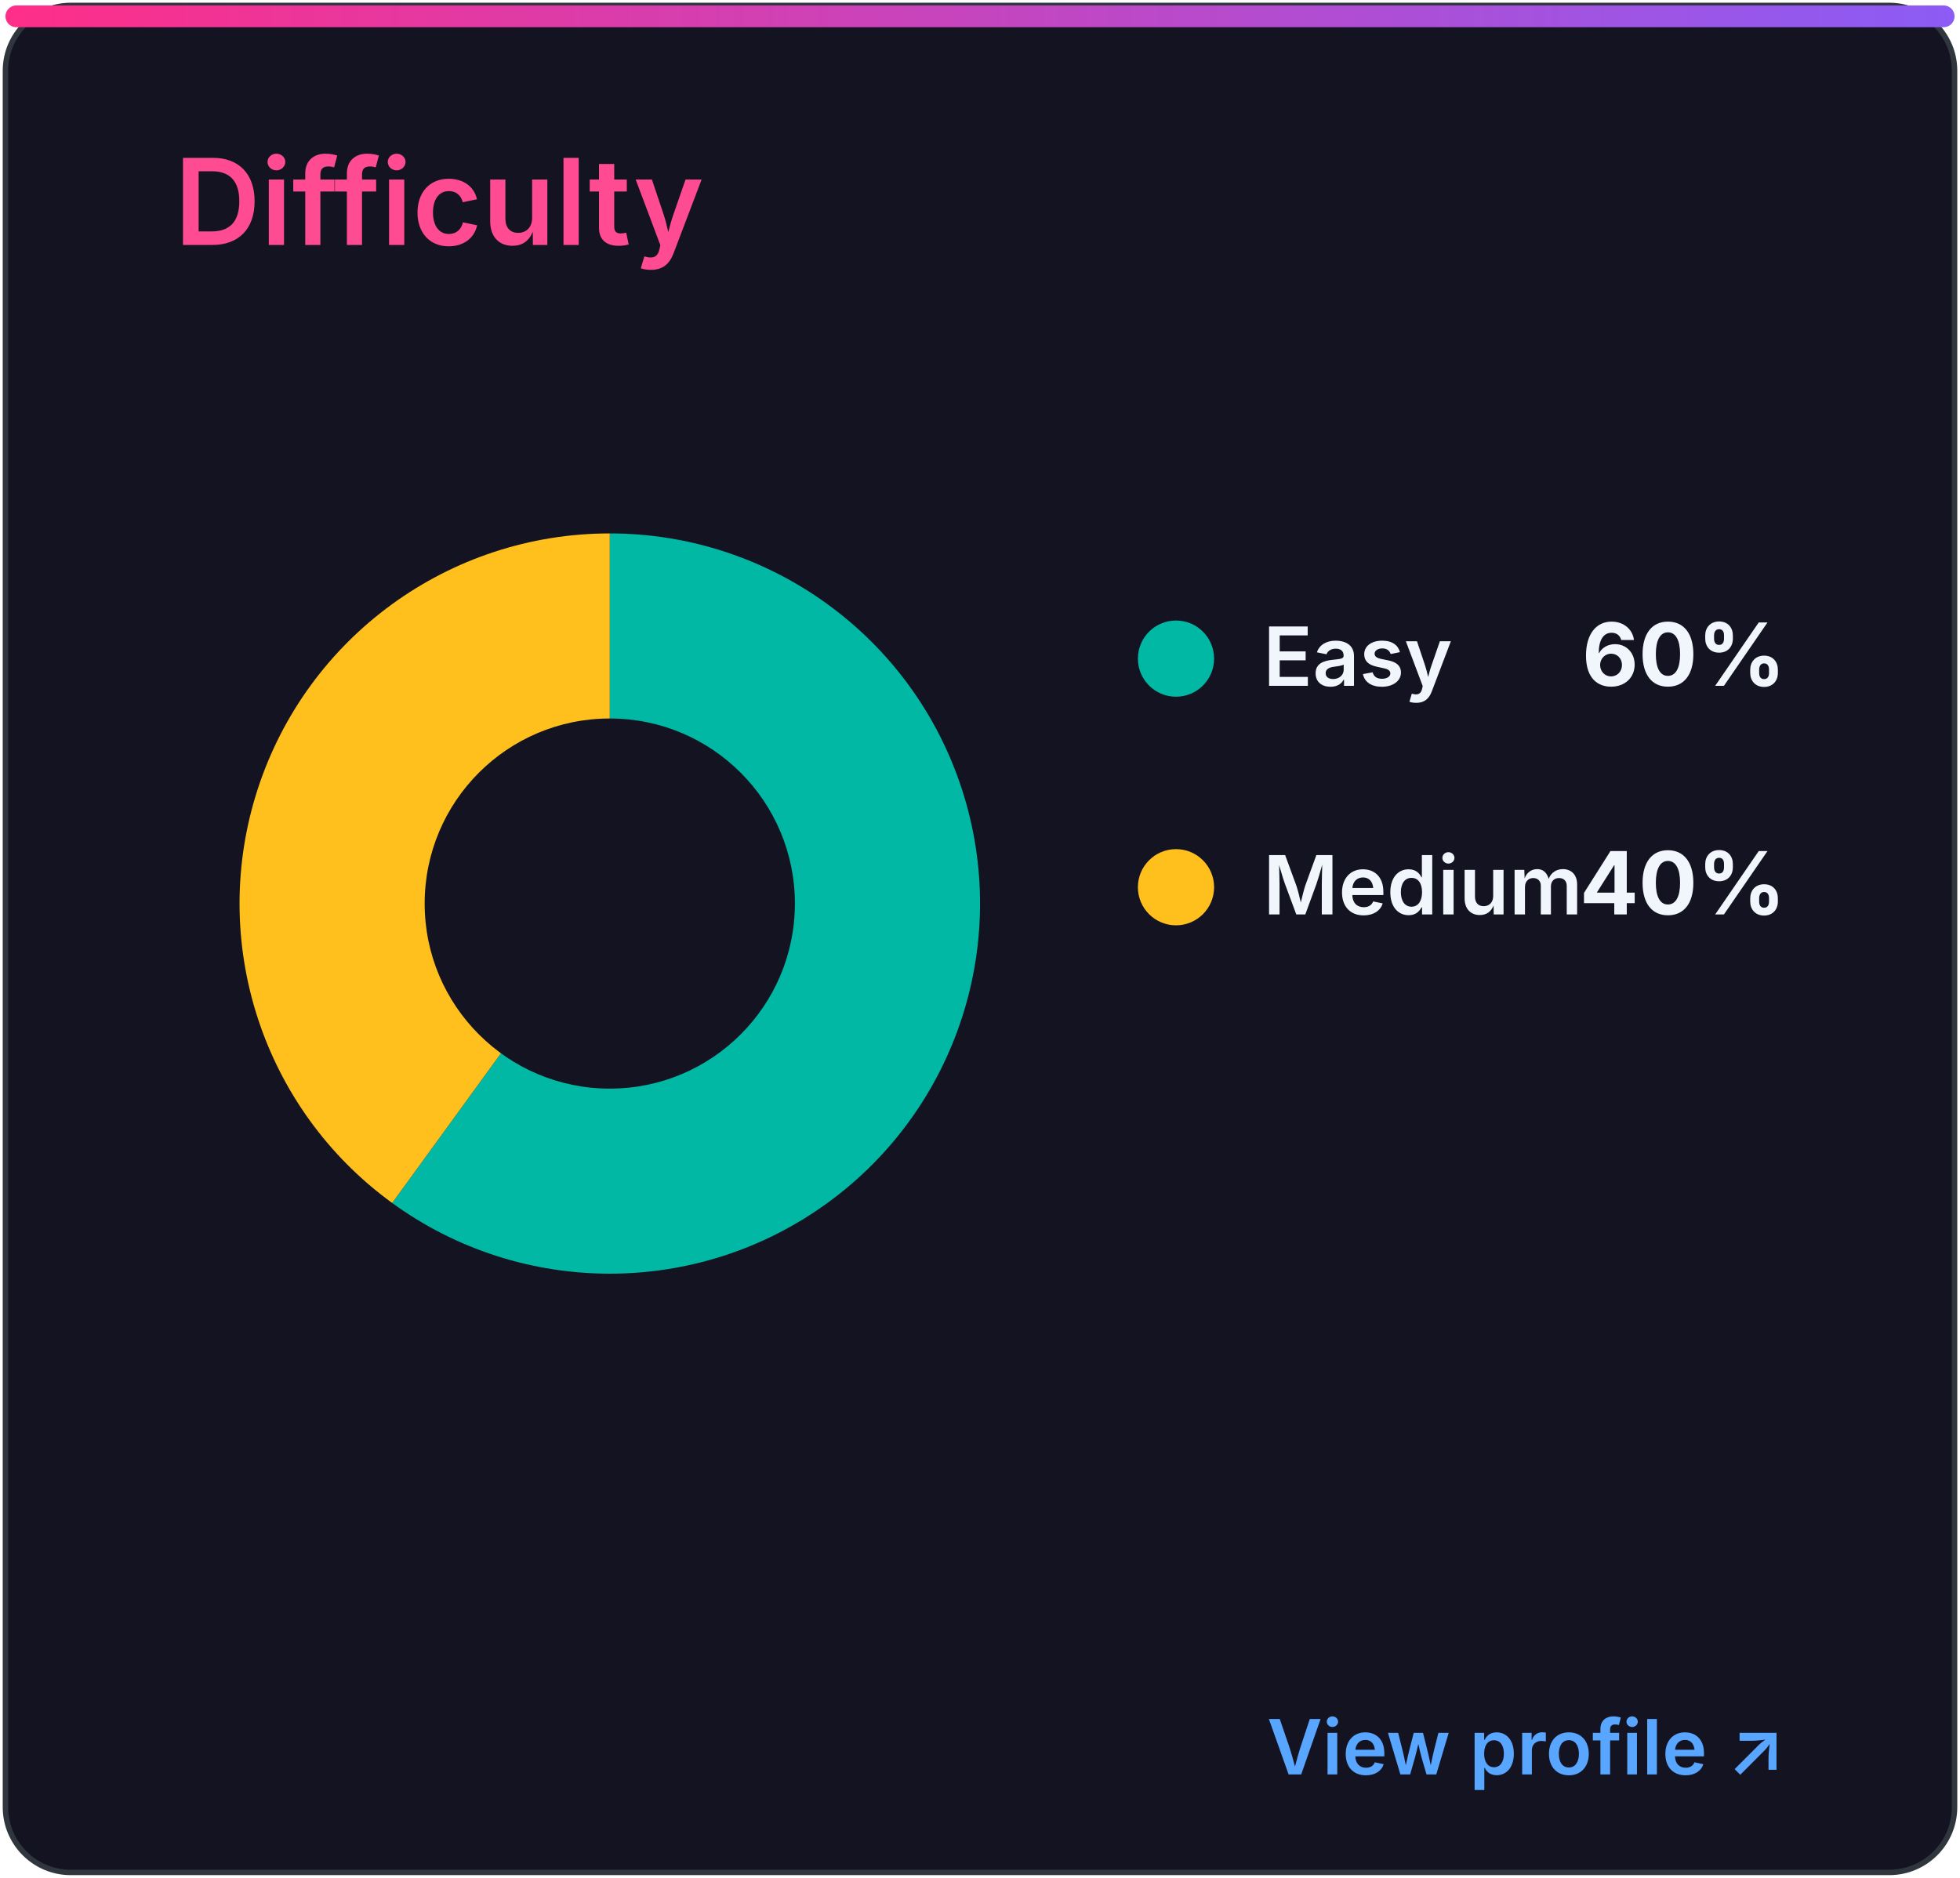
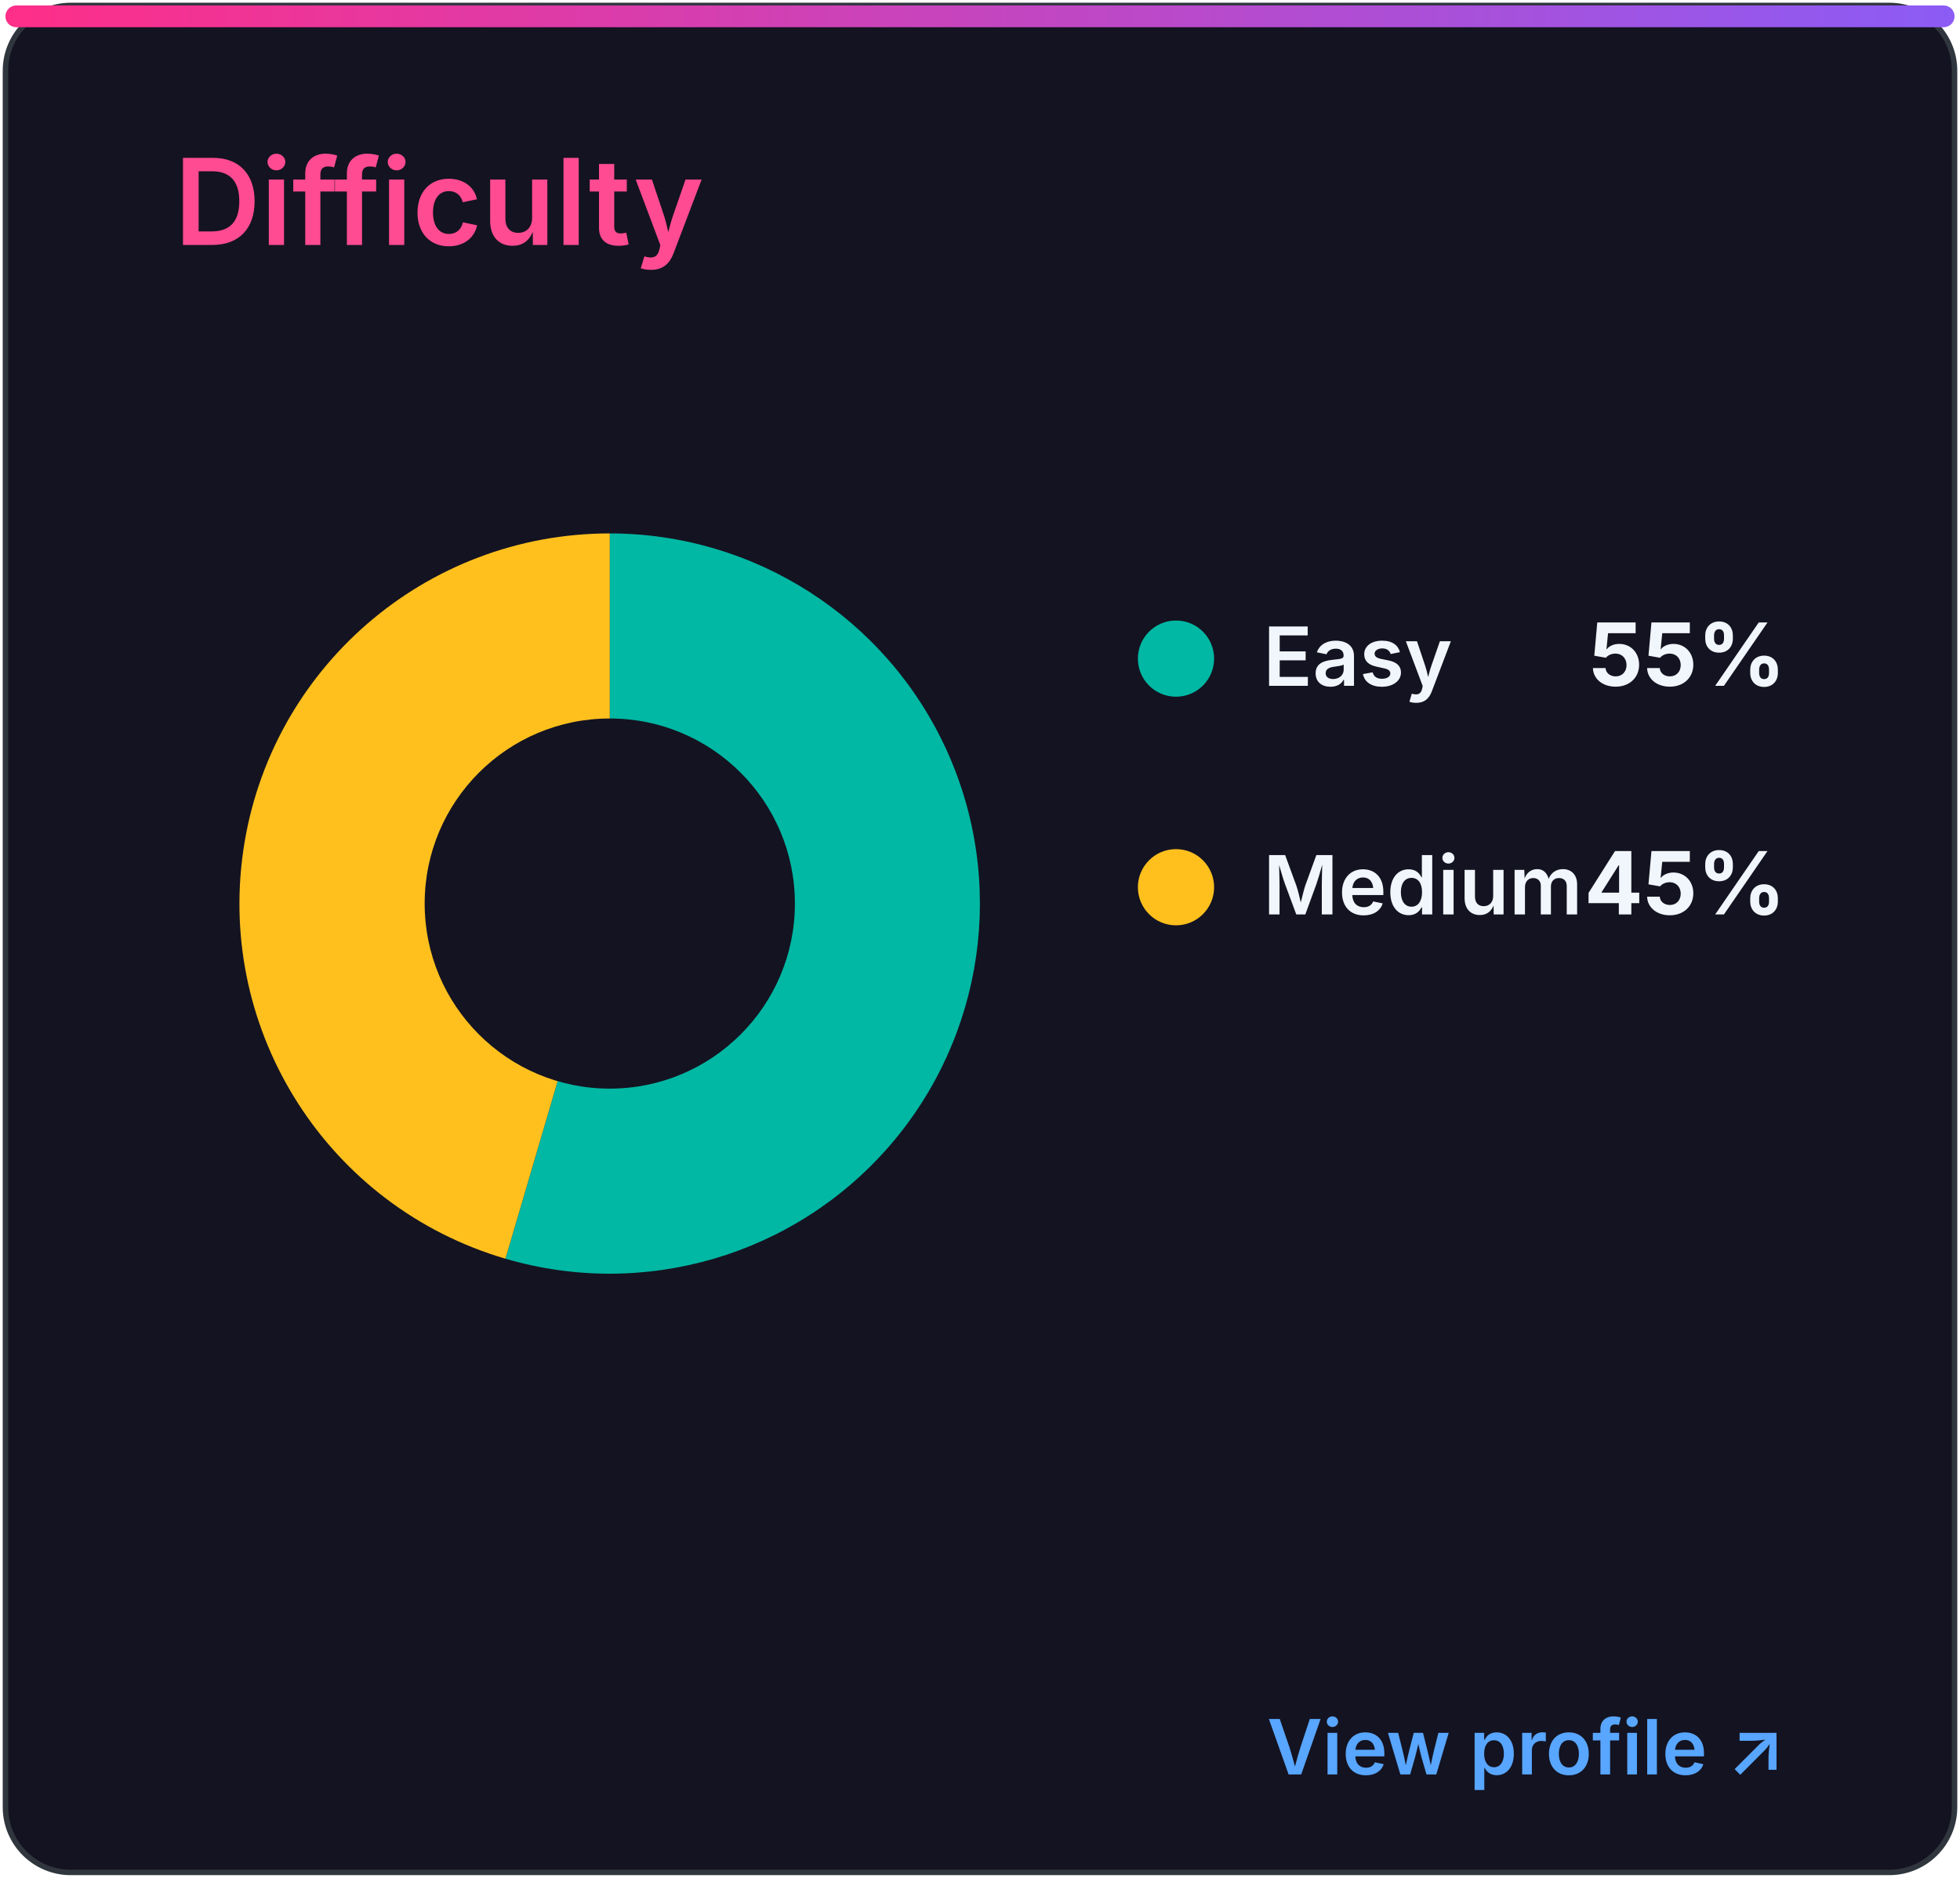
<svg xmlns="http://www.w3.org/2000/svg" width="360" height="345" viewBox="0 0 360 345" role="img" aria-labelledby="title desc">
  <defs>
    <linearGradient id="accent" x1="0" x2="1">
      <stop stop-color="#ff2e88" />
      <stop offset="1" stop-color="#8b5cf6" />
    </linearGradient>
    <clipPath id="bar">
      <rect x="32" y="82" width="296" height="8" rx="4" />
    </clipPath>
    <style>
.heading{font:600 22px -apple-system,BlinkMacSystemFont,'Segoe UI',sans-serif;fill:#ff4b91}
.eyebrow{font:600 10px -apple-system,BlinkMacSystemFont,'Segoe UI',sans-serif;letter-spacing:1.2px;fill:#8b949e}
.total{font:700 52px -apple-system,BlinkMacSystemFont,'Segoe UI',sans-serif;fill:#f0f6fc}
.metric{font:600 15px -apple-system,BlinkMacSystemFont,'Segoe UI',sans-serif;fill:#f0f6fc}
.count{font:700 16px -apple-system,BlinkMacSystemFont,'Segoe UI',sans-serif;fill:#f0f6fc}
.muted{font:500 13px -apple-system,BlinkMacSystemFont,'Segoe UI',sans-serif;fill:#8b949e}
.language{font:700 31px -apple-system,BlinkMacSystemFont,'Segoe UI',sans-serif;fill:#f0f6fc}
.link{font:600 14px -apple-system,BlinkMacSystemFont,'Segoe UI',sans-serif;fill:#58a6ff}
</style>
  </defs>
  <rect x="1" y="1" width="358" height="343" rx="12" fill="#141321" stroke="#30363d" />
  <rect x="1" y="1" width="358" height="4" rx="2" fill="url(#accent)" />
  <text x="32" y="45" class="heading">Difficulty</text>
-   <path d="M 112 166 L 112.00 98.00 A 68 68 0 1 1 72.03 221.01 Z" fill="#00b8a3" />
-   <path d="M 112 166 L 72.03 221.01 A 68 68 0 0 1 112.00 98.00 Z" fill="#ffc01e" />
+   <path d="M 112 166 L 112.00 98.00 A 68 68 0 1 1 92.84 231.25 Z" fill="#00b8a3" />
+   <path d="M 112 166 L 92.84 231.25 A 68 68 0 0 1 112.00 98.00 Z" fill="#ffc01e" />
  <circle cx="112" cy="166" r="34" fill="#141321" />
  <circle cx="216" cy="121" r="7" fill="#00b8a3" />
  <text x="232" y="126" class="metric">Easy</text>
-   <text x="328" y="126" class="count" text-anchor="end">60%</text>
+   <text x="328" y="126" class="count" text-anchor="end">55%</text>
  <circle cx="216" cy="163" r="7" fill="#ffc01e" />
  <text x="232" y="168" class="metric">Medium</text>
-   <text x="328" y="168" class="count" text-anchor="end">40%</text>
+   <text x="328" y="168" class="count" text-anchor="end">45%</text>
  <text x="328" y="326" class="link" text-anchor="end">View profile ↗</text>
</svg>
